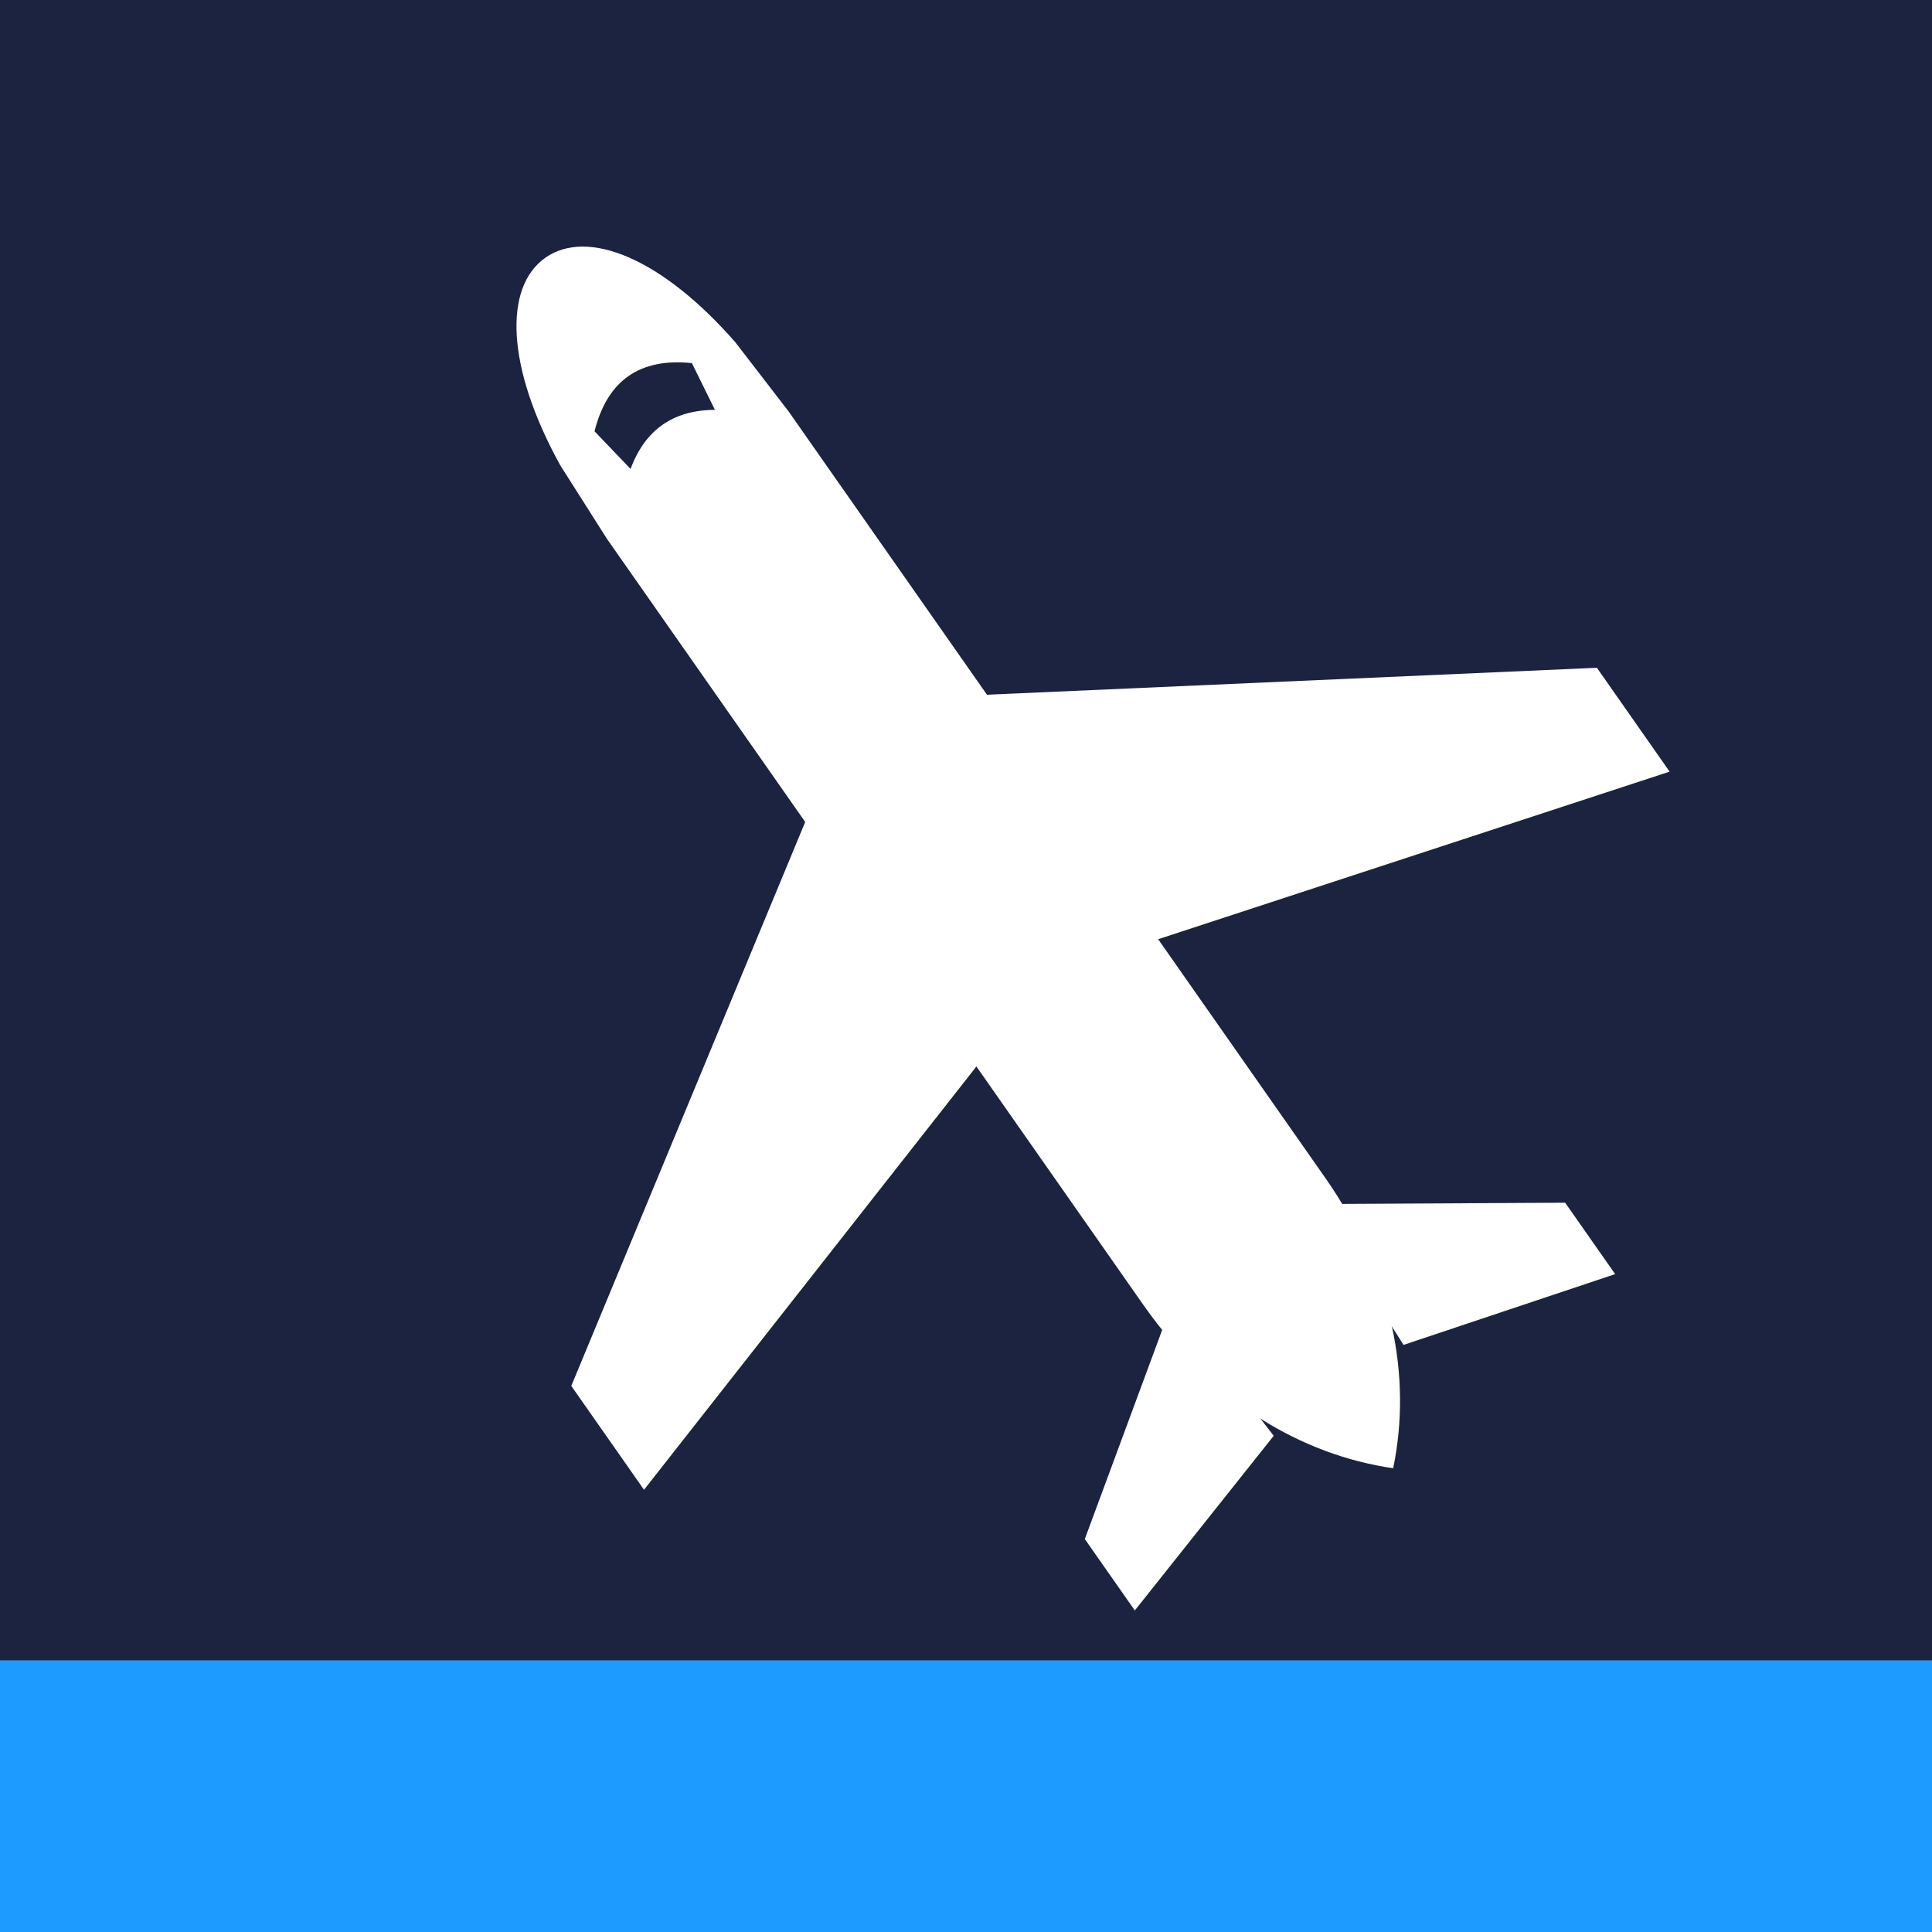
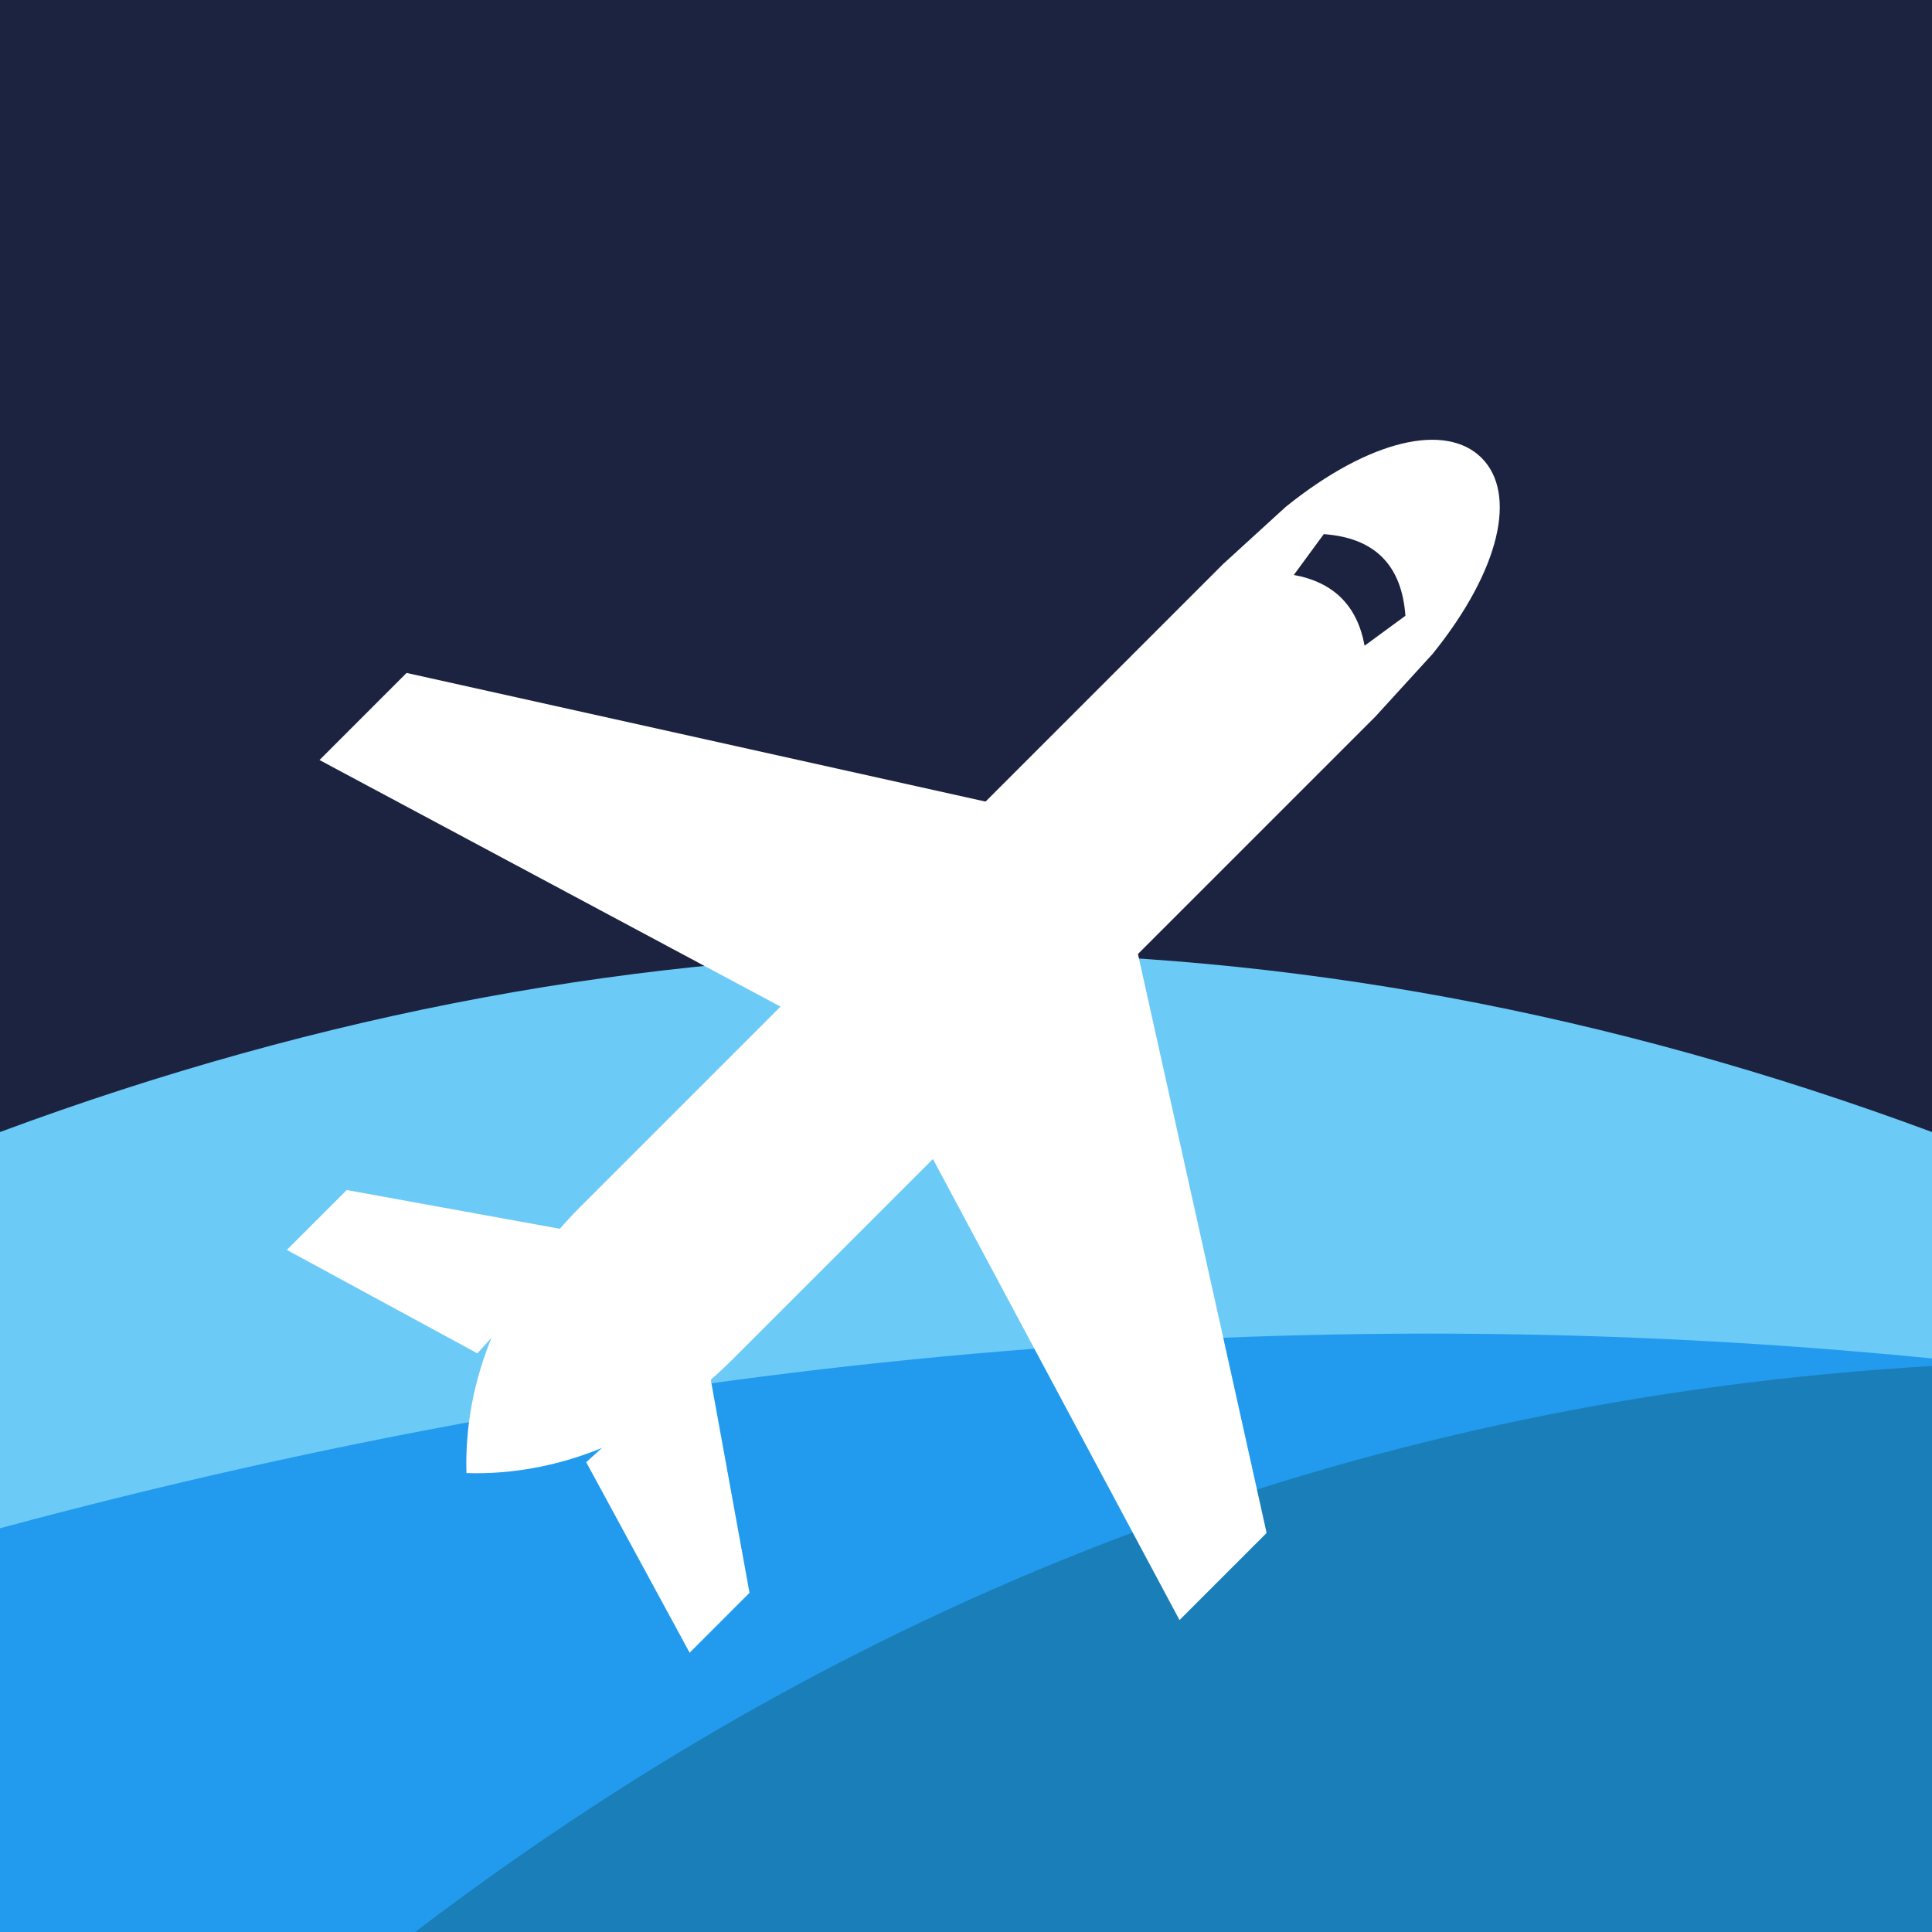
<svg xmlns="http://www.w3.org/2000/svg" viewBox="0 0 512 512">
  <rect width="512" height="512" fill="#1c2340" />
-   <rect y="440" width="512" height="72" fill="#1e9bff" />
-   <g transform="translate(262 236) rotate(-35) scale(1.05)">
+   <path d="M0 300 Q256 205 512 300 L512 512 L0 512Z" fill="#6ccaf7" />
+   <path d="M0 405 Q260 335 512 360 L512 512 L0 512Z" fill="#229bef" />
+   <path d="M110 512 Q290 375 512 362 L512 512Z" fill="#1a7fb8" />
+   <g transform="translate(252 262) rotate(45) scale(1.02)">
    <g fill="#ffffff">
      <path d="M0 -195 C13 -195 24 -178 27 -150 L28 -128 L28 108 C28 138 17 162 0 178 C-17 162 -28 138 -28 108 L-28 -128 L-27 -150 C-24 -178 -13 -195 0 -195 Z" />
      <path d="M-26 -42 L-158 42 L-158 74 L-26 34 Z" />
      <path d="M26 -42 L158 42 L158 74 L26 34 Z" />
      <path d="M-22 112 L-74 148 L-74 170 L-20 154 Z" />
      <path d="M22 112 L74 148 L74 170 L20 154 Z" />
    </g>
    <path d="M-15 -152 Q0 -165 15 -152 L13 -139 Q0 -148 -13 -139 Z" fill="#1c2340" />
  </g>
</svg>
